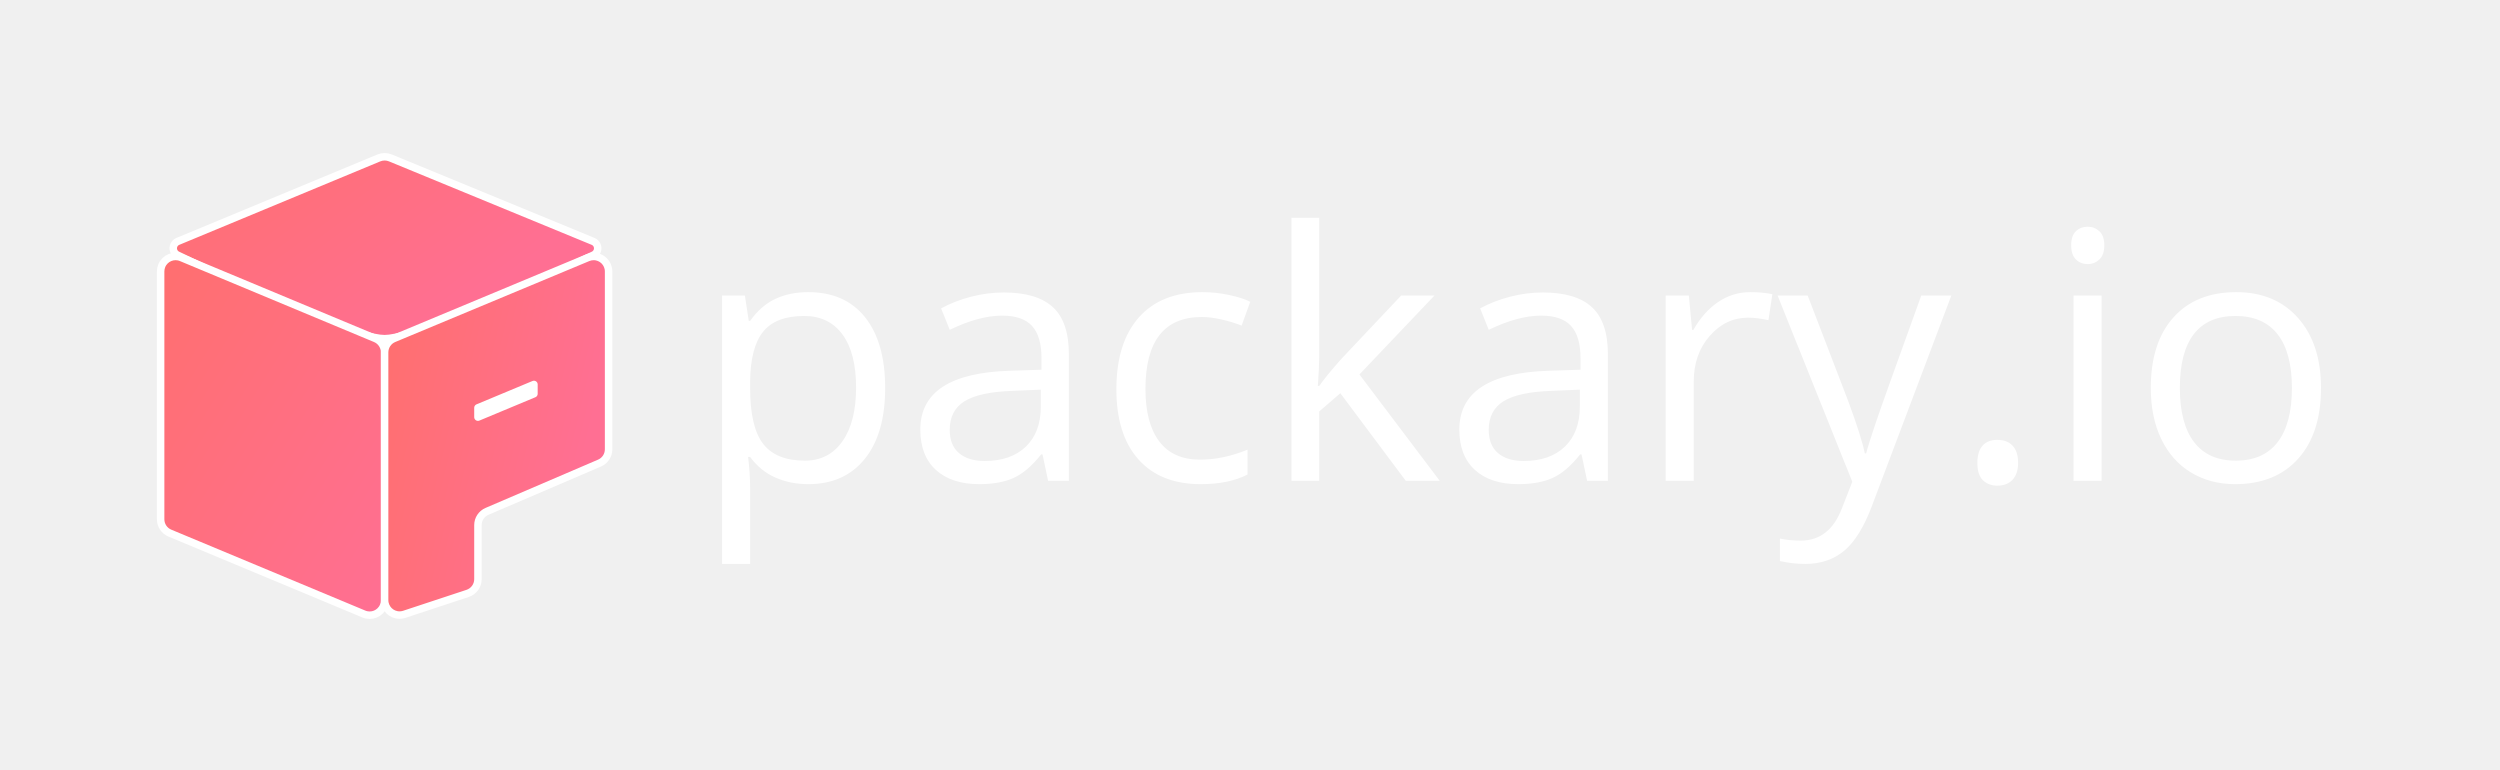
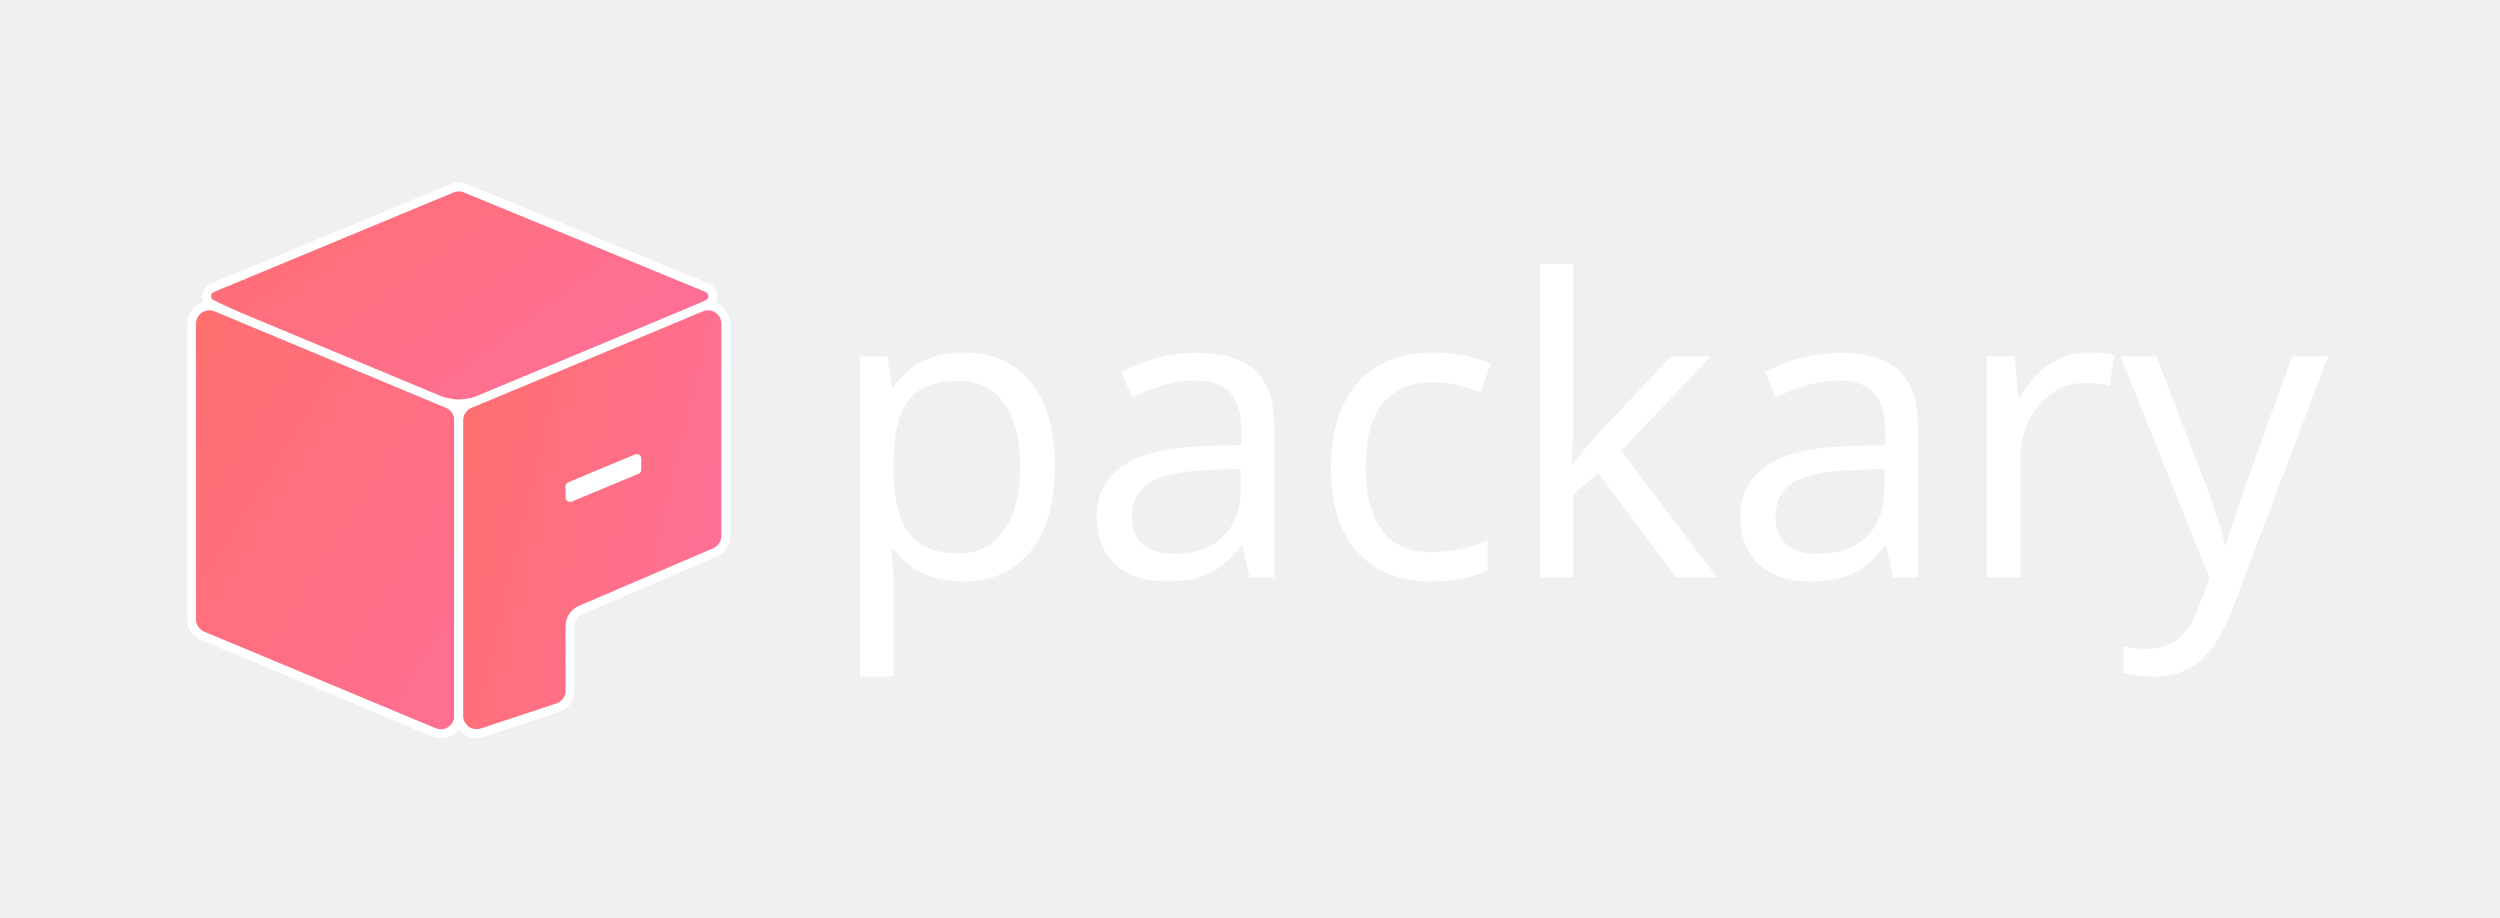
- <svg xmlns="http://www.w3.org/2000/svg" width="260px" height="80px" viewBox="0 0 260 80" version="1.1">
+ <svg xmlns="http://www.w3.org/2000/svg" width="218px" height="80px" viewBox="0 0 218 80" version="1.1">
  <defs>
    <linearGradient x1="50%" y1="0%" x2="50%" y2="100%" id="linearGradient-1">
      <stop stop-color="#FFFFFF" stop-opacity="0.5" offset="0%" />
      <stop stop-color="#000000" stop-opacity="0.5" offset="100%" />
    </linearGradient>
    <linearGradient x1="0%" y1="0%" x2="100%" y2="100%" id="linearGradient-2">
      <stop stop-color="#FF6F6F" offset="0%" />
      <stop stop-color="#FF6FAC" offset="100%" />
    </linearGradient>
    <linearGradient x1="0%" y1="0%" x2="88.019%" y2="50%" id="linearGradient-3">
      <stop stop-color="#FF6F6F" offset="0%" />
      <stop stop-color="#FF6F93" offset="100%" />
    </linearGradient>
    <linearGradient x1="0%" y1="0%" x2="100%" y2="100%" id="linearGradient-4">
      <stop stop-color="#FF6F6F" offset="0%" />
      <stop stop-color="#FF6F93" offset="100%" />
    </linearGradient>
    <linearGradient x1="0%" y1="23.159%" x2="88.949%" y2="57.047%" id="linearGradient-5">
      <stop stop-color="#FF6F6F" offset="0%" />
      <stop stop-color="#FF6F93" offset="100%" />
    </linearGradient>
  </defs>
  <g id="Symbols" stroke="none" stroke-width="1" fill="none" fill-rule="evenodd">
-     <g id="Logo-Title-(white)">
-       <path d="M84.059,50.352 C82.805,50.352 81.659,50.12 80.622,49.657 C79.585,49.194 78.715,48.482 78.012,47.521 L77.801,47.521 C77.941,48.646 78.012,49.713 78.012,50.721 L78.012,58.648 L75.094,58.648 L75.094,30.734 L77.467,30.734 L77.871,33.371 L78.012,33.371 C78.762,32.316 79.635,31.555 80.631,31.086 C81.627,30.617 82.77,30.383 84.059,30.383 C86.613,30.383 88.585,31.256 89.974,33.002 C91.362,34.748 92.057,37.197 92.057,40.35 C92.057,43.514 91.351,45.972 89.938,47.724 C88.526,49.476 86.566,50.352 84.059,50.352 Z M83.637,32.861 C81.668,32.861 80.244,33.406 79.365,34.496 C78.486,35.586 78.035,37.32 78.012,39.699 L78.012,40.35 C78.012,43.057 78.463,44.993 79.365,46.159 C80.268,47.325 81.715,47.908 83.707,47.908 C85.371,47.908 86.675,47.234 87.618,45.887 C88.562,44.539 89.033,42.682 89.033,40.314 C89.033,37.912 88.562,36.069 87.618,34.786 C86.675,33.503 85.348,32.861 83.637,32.861 Z M109.002,50 L108.422,47.258 L108.281,47.258 C107.32,48.465 106.362,49.282 105.407,49.71 C104.452,50.138 103.26,50.352 101.83,50.352 C99.92,50.352 98.423,49.859 97.339,48.875 C96.255,47.891 95.713,46.49 95.713,44.674 C95.713,40.783 98.824,38.744 105.047,38.557 L108.316,38.451 L108.316,37.256 C108.316,35.744 107.991,34.628 107.341,33.907 C106.69,33.187 105.65,32.826 104.221,32.826 C102.615,32.826 100.799,33.318 98.771,34.303 L97.875,32.07 C98.824,31.555 99.864,31.15 100.995,30.857 C102.126,30.564 103.26,30.418 104.396,30.418 C106.693,30.418 108.396,30.928 109.503,31.947 C110.61,32.967 111.164,34.602 111.164,36.852 L111.164,50 L109.002,50 Z M102.41,47.943 C104.227,47.943 105.653,47.445 106.69,46.449 C107.728,45.453 108.246,44.059 108.246,42.266 L108.246,40.525 L105.328,40.648 C103.008,40.73 101.335,41.091 100.31,41.729 C99.284,42.368 98.771,43.361 98.771,44.709 C98.771,45.764 99.091,46.566 99.729,47.117 C100.368,47.668 101.262,47.943 102.41,47.943 Z M124.875,50.352 C122.086,50.352 119.927,49.493 118.397,47.776 C116.868,46.06 116.104,43.631 116.104,40.49 C116.104,37.268 116.88,34.777 118.433,33.02 C119.985,31.262 122.197,30.383 125.068,30.383 C125.994,30.383 126.92,30.482 127.846,30.682 C128.771,30.881 129.498,31.115 130.025,31.385 L129.129,33.863 C128.484,33.605 127.781,33.392 127.02,33.222 C126.258,33.052 125.584,32.967 124.998,32.967 C121.084,32.967 119.127,35.463 119.127,40.455 C119.127,42.822 119.604,44.639 120.56,45.904 C121.515,47.17 122.93,47.803 124.805,47.803 C126.41,47.803 128.057,47.457 129.744,46.766 L129.744,49.35 C128.455,50.018 126.832,50.352 124.875,50.352 Z M137.197,40.139 C137.701,39.424 138.469,38.486 139.5,37.326 L145.723,30.734 L149.186,30.734 L141.381,38.943 L149.73,50 L146.197,50 L139.395,40.895 L137.197,42.793 L137.197,50 L134.314,50 L134.314,22.648 L137.197,22.648 L137.197,37.15 C137.197,37.795 137.15,38.791 137.057,40.139 L137.197,40.139 Z M165.059,50 L164.479,47.258 L164.338,47.258 C163.377,48.465 162.419,49.282 161.464,49.71 C160.509,50.138 159.316,50.352 157.887,50.352 C155.977,50.352 154.479,49.859 153.396,48.875 C152.312,47.891 151.77,46.49 151.77,44.674 C151.77,40.783 154.881,38.744 161.104,38.557 L164.373,38.451 L164.373,37.256 C164.373,35.744 164.048,34.628 163.397,33.907 C162.747,33.187 161.707,32.826 160.277,32.826 C158.672,32.826 156.855,33.318 154.828,34.303 L153.932,32.07 C154.881,31.555 155.921,31.15 157.052,30.857 C158.183,30.564 159.316,30.418 160.453,30.418 C162.75,30.418 164.452,30.928 165.56,31.947 C166.667,32.967 167.221,34.602 167.221,36.852 L167.221,50 L165.059,50 Z M158.467,47.943 C160.283,47.943 161.71,47.445 162.747,46.449 C163.784,45.453 164.303,44.059 164.303,42.266 L164.303,40.525 L161.385,40.648 C159.064,40.73 157.392,41.091 156.366,41.729 C155.341,42.368 154.828,43.361 154.828,44.709 C154.828,45.764 155.147,46.566 155.786,47.117 C156.425,47.668 157.318,47.943 158.467,47.943 Z M182.021,30.383 C182.877,30.383 183.645,30.453 184.324,30.594 L183.92,33.301 C183.123,33.125 182.42,33.037 181.811,33.037 C180.252,33.037 178.919,33.67 177.812,34.936 C176.704,36.201 176.15,37.777 176.15,39.664 L176.15,50 L173.232,50 L173.232,30.734 L175.641,30.734 L175.975,34.303 L176.115,34.303 C176.83,33.049 177.691,32.082 178.699,31.402 C179.707,30.723 180.814,30.383 182.021,30.383 Z M184.869,30.734 L187.998,30.734 L192.217,41.721 C193.143,44.229 193.717,46.039 193.939,47.152 L194.08,47.152 C194.232,46.555 194.552,45.532 195.038,44.085 C195.524,42.638 197.115,38.188 199.811,30.734 L202.939,30.734 L194.66,52.672 C193.84,54.84 192.882,56.378 191.786,57.286 C190.69,58.194 189.346,58.648 187.752,58.648 C186.861,58.648 185.982,58.549 185.115,58.35 L185.115,56.012 C185.76,56.152 186.48,56.223 187.277,56.223 C189.281,56.223 190.711,55.098 191.566,52.848 L192.639,50.105 L184.869,30.734 Z M205.646,48.137 C205.646,47.352 205.825,46.757 206.183,46.353 C206.54,45.948 207.053,45.746 207.721,45.746 C208.4,45.746 208.931,45.948 209.312,46.353 C209.692,46.757 209.883,47.352 209.883,48.137 C209.883,48.898 209.689,49.484 209.303,49.895 C208.916,50.305 208.389,50.51 207.721,50.51 C207.123,50.51 206.628,50.325 206.235,49.956 C205.843,49.587 205.646,48.98 205.646,48.137 Z M218.566,50 L215.648,50 L215.648,30.734 L218.566,30.734 L218.566,50 Z M215.402,25.514 C215.402,24.846 215.566,24.356 215.895,24.046 C216.223,23.735 216.633,23.58 217.125,23.58 C217.594,23.58 217.998,23.738 218.338,24.055 C218.678,24.371 218.848,24.857 218.848,25.514 C218.848,26.17 218.678,26.659 218.338,26.981 C217.998,27.304 217.594,27.465 217.125,27.465 C216.633,27.465 216.223,27.304 215.895,26.981 C215.566,26.659 215.402,26.17 215.402,25.514 Z M241.383,40.35 C241.383,43.49 240.592,45.942 239.01,47.706 C237.428,49.47 235.242,50.352 232.453,50.352 C230.73,50.352 229.201,49.947 227.865,49.139 C226.529,48.33 225.498,47.17 224.771,45.658 C224.045,44.146 223.682,42.377 223.682,40.35 C223.682,37.209 224.467,34.763 226.037,33.011 C227.607,31.259 229.787,30.383 232.576,30.383 C235.271,30.383 237.413,31.279 239.001,33.072 C240.589,34.865 241.383,37.291 241.383,40.35 Z M226.705,40.35 C226.705,42.811 227.197,44.686 228.182,45.975 C229.166,47.264 230.613,47.908 232.523,47.908 C234.434,47.908 235.884,47.267 236.874,45.983 C237.864,44.7 238.359,42.822 238.359,40.35 C238.359,37.9 237.864,36.04 236.874,34.769 C235.884,33.497 234.422,32.861 232.488,32.861 C230.578,32.861 229.137,33.488 228.164,34.742 C227.191,35.996 226.705,37.865 226.705,40.35 Z" id="packary.io" fill="#FFFFFF" />
+     <g id="logo_title-white">
+       <path d="M83.976,50.703 C82.72,50.703 81.573,50.472 80.535,50.009 C79.497,49.546 78.625,48.834 77.921,47.873 L77.71,47.873 C77.851,48.998 77.921,50.064 77.921,51.072 L77.921,59 L75,59 L75,31.086 L77.376,31.086 L77.781,33.723 L77.921,33.723 C78.672,32.668 79.546,31.906 80.544,31.438 C81.541,30.969 82.685,30.734 83.976,30.734 C86.533,30.734 88.507,31.607 89.898,33.354 C91.288,35.1 91.983,37.549 91.983,40.701 C91.983,43.865 91.276,46.323 89.863,48.075 C88.449,49.827 86.487,50.703 83.976,50.703 Z M83.553,33.213 C81.582,33.213 80.157,33.758 79.277,34.848 C78.397,35.938 77.945,37.672 77.921,40.051 L77.921,40.701 C77.921,43.408 78.373,45.345 79.277,46.511 C80.18,47.677 81.629,48.26 83.624,48.26 C85.29,48.26 86.595,47.586 87.54,46.238 C88.484,44.891 88.956,43.033 88.956,40.666 C88.956,38.264 88.484,36.421 87.54,35.138 C86.595,33.854 85.266,33.213 83.553,33.213 Z M108.949,50.352 L108.368,47.609 L108.228,47.609 C107.265,48.816 106.306,49.634 105.35,50.062 C104.394,50.489 103.2,50.703 101.769,50.703 C99.856,50.703 98.357,50.211 97.272,49.227 C96.187,48.242 95.644,46.842 95.644,45.025 C95.644,41.135 98.759,39.096 104.989,38.908 L108.263,38.803 L108.263,37.607 C108.263,36.096 107.937,34.979 107.286,34.259 C106.635,33.538 105.594,33.178 104.162,33.178 C102.555,33.178 100.736,33.67 98.706,34.654 L97.809,32.422 C98.759,31.906 99.8,31.502 100.933,31.209 C102.065,30.916 103.2,30.77 104.338,30.77 C106.638,30.77 108.342,31.279 109.451,32.299 C110.559,33.318 111.114,34.953 111.114,37.203 L111.114,50.352 L108.949,50.352 Z M102.349,48.295 C104.168,48.295 105.596,47.797 106.635,46.801 C107.673,45.805 108.192,44.41 108.192,42.617 L108.192,40.877 L105.271,41 C102.948,41.082 101.273,41.442 100.246,42.081 C99.22,42.72 98.706,43.713 98.706,45.061 C98.706,46.115 99.026,46.918 99.665,47.469 C100.305,48.02 101.2,48.295 102.349,48.295 Z M124.841,50.703 C122.049,50.703 119.887,49.845 118.356,48.128 C116.825,46.411 116.059,43.982 116.059,40.842 C116.059,37.619 116.837,35.129 118.391,33.371 C119.946,31.613 122.16,30.734 125.035,30.734 C125.962,30.734 126.889,30.834 127.816,31.033 C128.743,31.232 129.47,31.467 129.998,31.736 L129.1,34.215 C128.455,33.957 127.751,33.743 126.988,33.573 C126.226,33.403 125.551,33.318 124.965,33.318 C121.046,33.318 119.086,35.814 119.086,40.807 C119.086,43.174 119.564,44.99 120.521,46.256 C121.477,47.521 122.894,48.154 124.771,48.154 C126.378,48.154 128.027,47.809 129.716,47.117 L129.716,49.701 C128.426,50.369 126.801,50.703 124.841,50.703 Z M137.178,40.49 C137.683,39.775 138.451,38.838 139.484,37.678 L145.714,31.086 L149.181,31.086 L141.367,39.295 L149.727,50.352 L146.189,50.352 L139.378,41.246 L137.178,43.145 L137.178,50.352 L134.292,50.352 L134.292,23 L137.178,23 L137.178,37.502 C137.178,38.146 137.132,39.143 137.038,40.49 L137.178,40.49 Z M165.073,50.352 L164.493,47.609 L164.352,47.609 C163.39,48.816 162.431,49.634 161.474,50.062 C160.518,50.489 159.324,50.703 157.893,50.703 C155.98,50.703 154.482,50.211 153.396,49.227 C152.311,48.242 151.768,46.842 151.768,45.025 C151.768,41.135 154.883,39.096 161.114,38.908 L164.387,38.803 L164.387,37.607 C164.387,36.096 164.061,34.979 163.41,34.259 C162.759,33.538 161.718,33.178 160.286,33.178 C158.679,33.178 156.86,33.67 154.831,34.654 L153.933,32.422 C154.883,31.906 155.925,31.502 157.057,31.209 C158.189,30.916 159.324,30.77 160.462,30.77 C162.762,30.77 164.466,31.279 165.575,32.299 C166.684,33.318 167.238,34.953 167.238,37.203 L167.238,50.352 L165.073,50.352 Z M158.474,48.295 C160.292,48.295 161.721,47.797 162.759,46.801 C163.797,45.805 164.317,44.41 164.317,42.617 L164.317,40.877 L161.395,41 C159.072,41.082 157.397,41.442 156.371,42.081 C155.344,42.72 154.831,43.713 154.831,45.061 C154.831,46.115 155.15,46.918 155.79,47.469 C156.429,48.02 157.324,48.295 158.474,48.295 Z M182.057,30.734 C182.913,30.734 183.682,30.805 184.362,30.945 L183.958,33.652 C183.16,33.477 182.456,33.389 181.846,33.389 C180.285,33.389 178.951,34.021 177.842,35.287 C176.733,36.553 176.179,38.129 176.179,40.016 L176.179,50.352 L173.257,50.352 L173.257,31.086 L175.668,31.086 L176.003,34.654 L176.143,34.654 C176.859,33.4 177.721,32.434 178.731,31.754 C179.74,31.074 180.848,30.734 182.057,30.734 Z M184.908,31.086 L188.041,31.086 L192.264,42.072 C193.191,44.58 193.766,46.391 193.989,47.504 L194.13,47.504 C194.282,46.906 194.602,45.884 195.089,44.437 C195.576,42.989 197.169,38.539 199.867,31.086 L203,31.086 L194.711,53.023 C193.889,55.191 192.93,56.729 191.833,57.638 C190.736,58.546 189.39,59 187.794,59 C186.902,59 186.023,58.9 185.154,58.701 L185.154,56.363 C185.8,56.504 186.521,56.574 187.319,56.574 C189.325,56.574 190.757,55.449 191.613,53.199 L192.687,50.457 L184.908,31.086 Z" id="packary.io" fill="#FFFFFF" />
      <g id="Logo" transform="translate(16, 16)" stroke="#FFFFFF" stroke-linecap="round" stroke-linejoin="round">
        <g transform="translate(0.705882, 0.176471)">
          <path d="M23.294,19.045 C20.936,19.045 13.754,16.145 1.751,10.346 L1.751,10.346 C1.364,10.159 1.202,9.694 1.389,9.308 C1.472,9.136 1.615,9.001 1.791,8.928 L22.7,0.246 C23.081,0.089 23.508,0.088 23.889,0.245 L44.975,8.927 C45.372,9.091 45.561,9.545 45.398,9.942 C45.325,10.12 45.188,10.264 45.015,10.347 C32.893,16.145 25.653,19.045 23.294,19.045 Z" id="Line-3" stroke-width="0.777" fill="url(#linearGradient-3)" />
          <path d="M-2.04542266e-14,12.05 L-2.22044605e-14,37.83 C-2.0734532e-14,38.458 0.377,39.024 0.956,39.265 L21.141,47.685 C21.933,48.015 22.844,47.641 23.174,46.849 C23.253,46.659 23.294,46.455 23.294,46.25 L23.294,20.469 C23.294,19.842 22.917,19.276 22.338,19.034 L2.153,10.615 C1.361,10.284 0.45,10.659 0.12,11.451 C0.041,11.641 -2.02312207e-14,11.844 -2.0206059e-14,12.05 Z" id="Path-2" stroke-width="0.777" fill="url(#linearGradient-4)" />
          <path d="M25.336,47.714 L31.933,45.535 C32.57,45.324 33,44.729 33,44.058 L33,38.434 C33,37.812 33.37,37.25 33.942,37.005 L45.647,31.983 C46.218,31.738 46.588,31.176 46.588,30.554 L46.588,12.05 C46.588,11.191 45.892,10.495 45.034,10.495 C44.828,10.495 44.625,10.536 44.435,10.615 L24.25,19.034 C23.671,19.276 23.294,19.842 23.294,20.469 L23.294,46.238 C23.294,47.096 23.99,47.792 24.849,47.792 C25.014,47.792 25.179,47.766 25.336,47.714 Z" id="Path-3" stroke-width="0.777" fill="url(#linearGradient-5)" />
          <polygon id="Path-4" stroke-width="0.777" fill="#FFFFFF" points="33 27.206 38.824 24.777 38.824 23.806 33 26.235" />
        </g>
      </g>
    </g>
  </g>
</svg>
